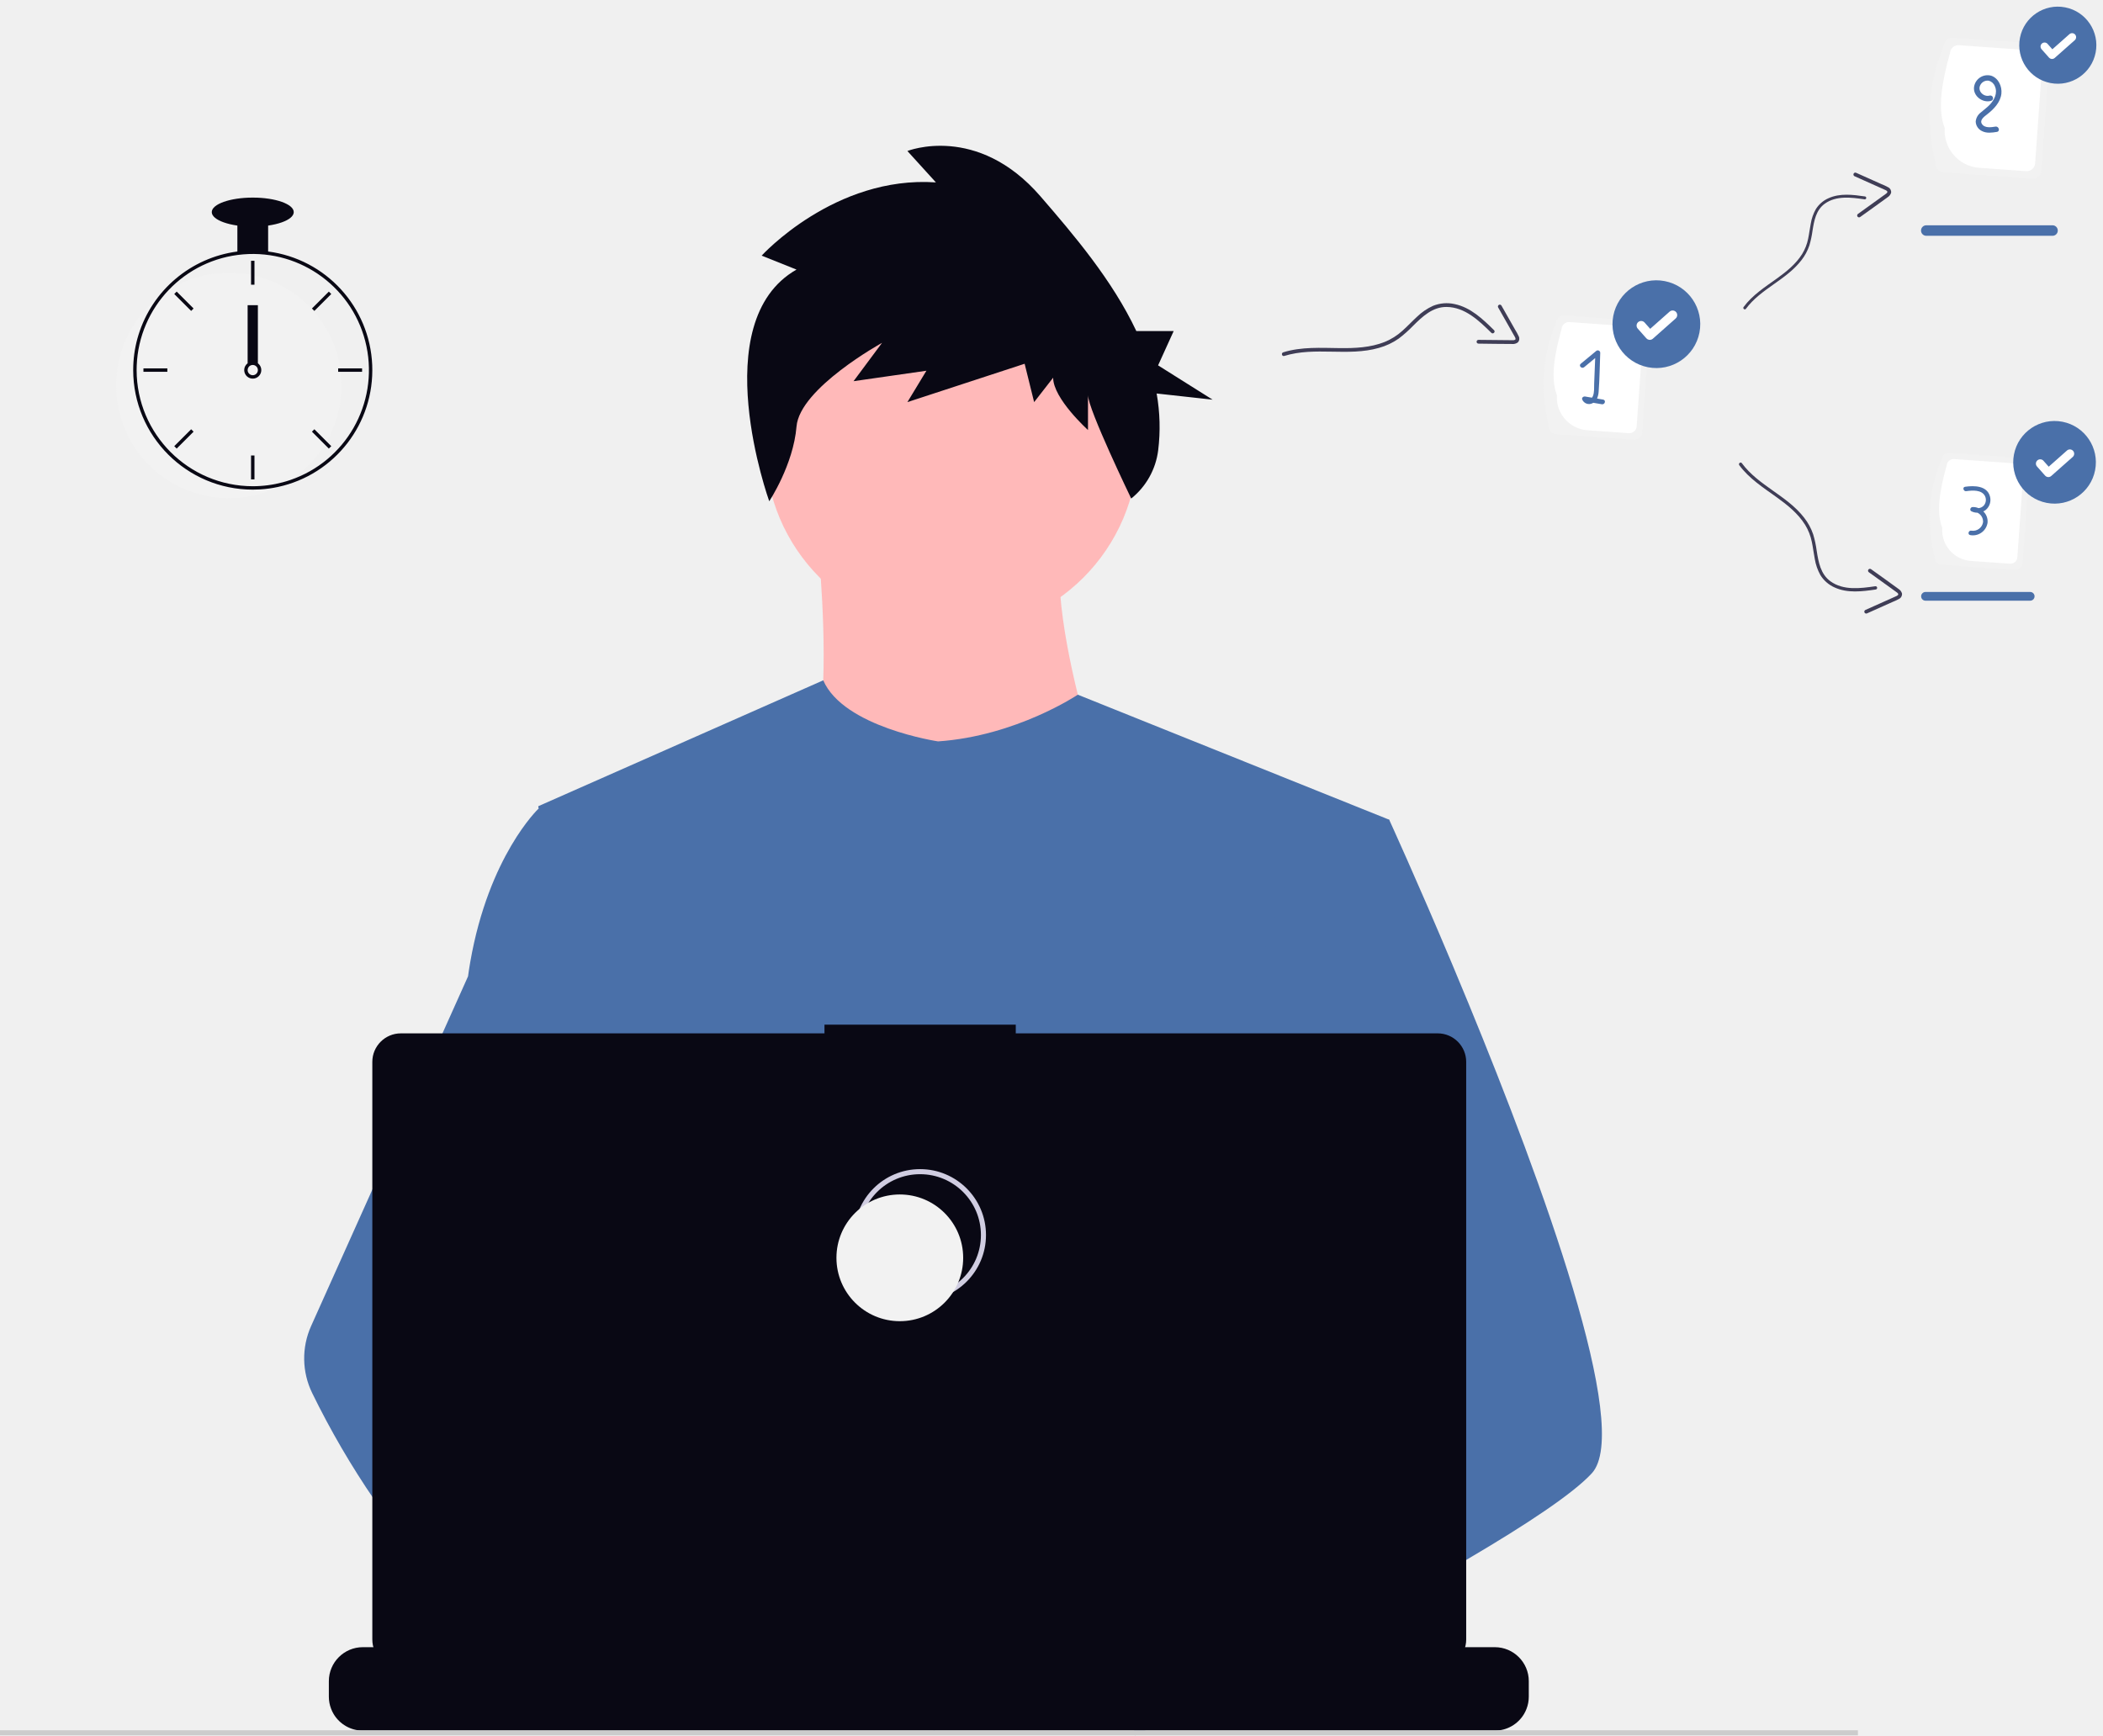
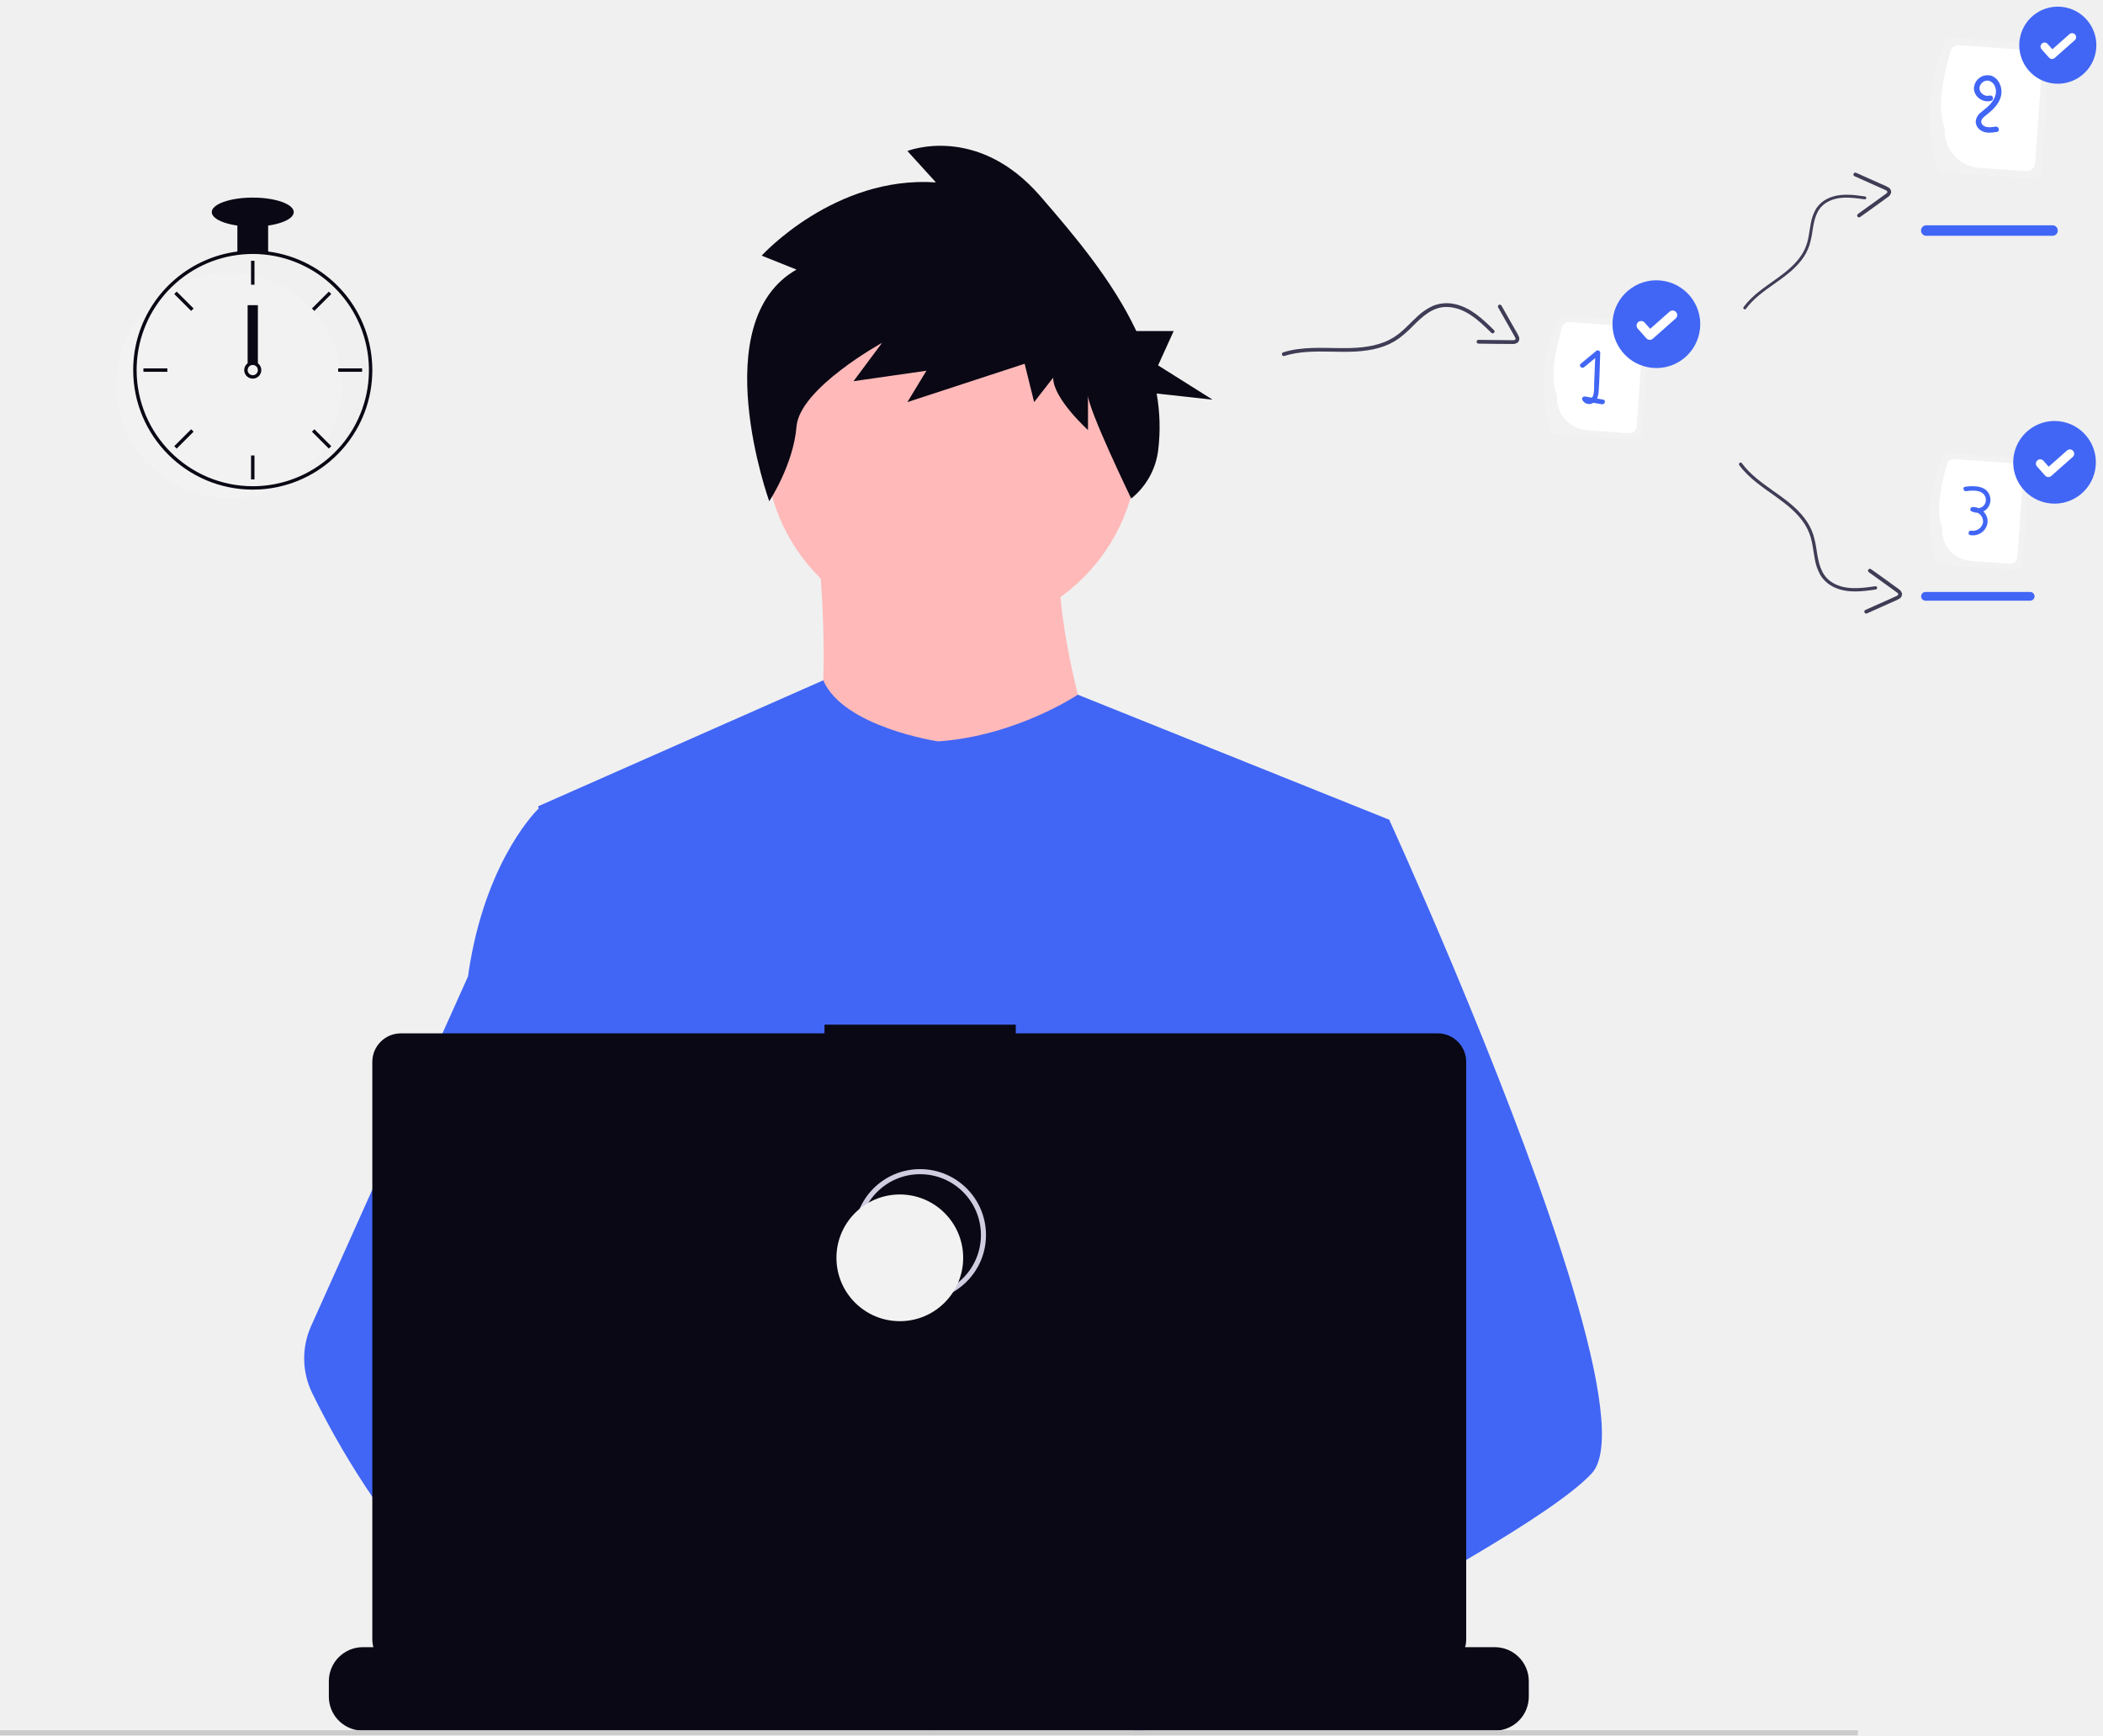
<svg xmlns="http://www.w3.org/2000/svg" width="829.692" height="684.73" viewBox="0 0 829.692 684.73" role="img" artist="Katerina Limpitsouni" source="https://undraw.co/">
  <g id="Group_204" data-name="Group 204" transform="translate(-472.5 -182.216)">
    <path id="Path_3200-251" data-name="Path 3200" d="M581.722,260.562S595.577,365,574.262,376.728s126.823,12.789,126.823,12.789-33.038-90.588-18.118-118.3Z" transform="translate(211.313 115.611)" fill="#ffb9b9" />
    <circle id="Ellipse_512" data-name="Ellipse 512" cx="73.536" cy="73.536" r="73.536" transform="translate(774.386 284.607)" fill="#ffb9b9" />
-     <path id="Path_3201-252" data-name="Path 3201" d="M809.257,390.045l-12.32,56.1-26.05,118.69-.78,6.5-8.99,75.25-5.98,49.99-4.01,33.58c-24.38,12.53-42.05,21.18-42.05,21.18s-1.52-7.62-3.97-17.37c-17.11,5.13-48.77,13.64-75.6,15.34,9.77,10.89-141.12-266.12-146.91-303.16-4.66-29.81-8.16-55-8.9-60.36-.1-.7-.15-1.06-.15-1.06l112.43-49.68c7.99,18.53,45.3,24.1,45.3,24.1,30.91-2.13,55.14-18.43,55.14-18.43Z" transform="translate(211.313 115.611)" fill="#4A70A9" />
+     <path id="Path_3201-252" data-name="Path 3201" d="M809.257,390.045l-12.32,56.1-26.05,118.69-.78,6.5-8.99,75.25-5.98,49.99-4.01,33.58c-24.38,12.53-42.05,21.18-42.05,21.18s-1.52-7.62-3.97-17.37c-17.11,5.13-48.77,13.64-75.6,15.34,9.77,10.89-141.12-266.12-146.91-303.16-4.66-29.81-8.16-55-8.9-60.36-.1-.7-.15-1.06-.15-1.06l112.43-49.68c7.99,18.53,45.3,24.1,45.3,24.1,30.91-2.13,55.14-18.43,55.14-18.43Z" transform="translate(211.313 115.611)" fill="#4166F5" />
    <path id="Path_3203-253" data-name="Path 3203" d="M575.433,154.235l-13.749-5.5s28.749-31.651,68.747-28.9l-11.25-12.385s27.5-11.009,52.5,17.89c13.141,15.191,28.346,33.048,37.825,53.163h14.725l-6.146,13.532,21.509,13.532-22.077-2.431a75.616,75.616,0,0,1,.6,22.445,29.041,29.041,0,0,1-10.634,19h0s-17.052-35.3-17.052-40.8v13.761s-13.749-12.385-13.749-20.642l-7.5,9.633-3.75-15.137-46.248,15.137,7.5-12.385-28.749,4.128,11.25-15.137s-32.5,17.89-33.749,33.027-10.762,29.481-10.762,29.481S539.184,174.877,575.433,154.235Z" transform="translate(211.313 134.35)" fill="#090814" />
-     <path id="Path_3204-254" data-name="Path 3204" d="M889.187,647.955c-7.49,8.12-26.05,20.35-48.55,33.59-8.37,4.92-17.28,9.99-26.37,15.03-21.69,12.03-44.4,23.95-63.14,33.58-24.38,12.53-42.05,21.18-42.05,21.18s-1.52-7.62-3.97-17.37c-3.28-13.05-8.22-29.92-13.37-37.39-.18-.26-.36-.5-.54-.74-1.5-1.97-3.01-3.12-4.5-3.12l74.42-46.13,32.16-19.94-23.17-55.31-29.06-69.38,17.54-55.81,17.63-56.1h33.04s10.94,23.88,24.93,57.18c2.09,4.98,4.25,10.17,6.45,15.53C869.417,532.755,905.3,630.5,889.187,647.955Z" transform="translate(211.313 115.611)" fill="#4A70A9" />
-     <path id="Path_3206-255" data-name="Path 3206" d="M556.677,695.915a47.791,47.791,0,0,0-8.1.66c-22.99,3.95-29.77,24.76-31.7,38.7a71.847,71.847,0,0,0-.7,12.86l-20.31-15.62-7.4-5.69c-17.81-6.21-33.68-17.24-47.44-30.25a238.48,238.48,0,0,1-31.95-37.89,334.145,334.145,0,0,1-24.72-42.4,31.184,31.184,0,0,1-.43-26.45l25.15-56.05,36.76-81.92q.4-2.925.89-5.72c7.29-41.8,26.82-60.36,26.82-60.36h14.92l9.98,60.36,12.4,74.99-8.69,28.34-20.08,65.45,19.19,20.84Z" transform="translate(211.313 115.611)" fill="#4A70A9" />
+     <path id="Path_3204-254" data-name="Path 3204" d="M889.187,647.955c-7.49,8.12-26.05,20.35-48.55,33.59-8.37,4.92-17.28,9.99-26.37,15.03-21.69,12.03-44.4,23.95-63.14,33.58-24.38,12.53-42.05,21.18-42.05,21.18s-1.52-7.62-3.97-17.37c-3.28-13.05-8.22-29.92-13.37-37.39-.18-.26-.36-.5-.54-.74-1.5-1.97-3.01-3.12-4.5-3.12l74.42-46.13,32.16-19.94-23.17-55.31-29.06-69.38,17.54-55.81,17.63-56.1h33.04s10.94,23.88,24.93,57.18c2.09,4.98,4.25,10.17,6.45,15.53C869.417,532.755,905.3,630.5,889.187,647.955Z" transform="translate(211.313 115.611)" fill="#4166F5" />
+     <path id="Path_3206-255" data-name="Path 3206" d="M556.677,695.915a47.791,47.791,0,0,0-8.1.66c-22.99,3.95-29.77,24.76-31.7,38.7a71.847,71.847,0,0,0-.7,12.86l-20.31-15.62-7.4-5.69c-17.81-6.21-33.68-17.24-47.44-30.25a238.48,238.48,0,0,1-31.95-37.89,334.145,334.145,0,0,1-24.72-42.4,31.184,31.184,0,0,1-.43-26.45l25.15-56.05,36.76-81.92q.4-2.925.89-5.72c7.29-41.8,26.82-60.36,26.82-60.36h14.92l9.98,60.36,12.4,74.99-8.69,28.34-20.08,65.45,19.19,20.84Z" transform="translate(211.313 115.611)" fill="#4166F5" />
    <path id="Path_3208-256" data-name="Path 3208" d="M864.337,765.775v6.07a13.338,13.338,0,0,1-.91,4.87,13.693,13.693,0,0,1-.97,2,13.438,13.438,0,0,1-11.55,6.56H404.357a13.437,13.437,0,0,1-11.55-6.56,13.685,13.685,0,0,1-.97-2,13.339,13.339,0,0,1-.91-4.87v-6.07a13.426,13.426,0,0,1,13.43-13.43H430.1v-2.83a.559.559,0,0,1,.56-.56h13.43a.559.559,0,0,1,.56.56v2.83h8.39v-2.83a.559.559,0,0,1,.56-.56h13.43a.559.559,0,0,1,.56.56v2.83h8.4v-2.83a.559.559,0,0,1,.56-.56h13.43a.559.559,0,0,1,.56.56v2.83h8.39v-2.83a.559.559,0,0,1,.56-.56h13.43a.559.559,0,0,1,.56.56v2.83h8.39v-2.83a.559.559,0,0,1,.56-.56h13.43a.559.559,0,0,1,.56.56v2.83h8.4v-2.83a.559.559,0,0,1,.56-.56h13.43a.559.559,0,0,1,.56.56v2.83h8.39v-2.83a.559.559,0,0,1,.56-.56h105.2a.559.559,0,0,1,.56.56v2.83h8.4v-2.83a.559.559,0,0,1,.56-.56h13.43a.566.566,0,0,1,.56.56v2.83h8.39v-2.83a.559.559,0,0,1,.56-.56h13.43a.559.559,0,0,1,.56.56v2.83h8.39v-2.83a.559.559,0,0,1,.56-.56h13.43a.559.559,0,0,1,.56.56v2.83h8.4v-2.83a.559.559,0,0,1,.56-.56H765.3a.557.557,0,0,1,.55.56v2.83h8.4v-2.83a.559.559,0,0,1,.56-.56h13.43a.559.559,0,0,1,.56.56v2.83h8.39v-2.83a.559.559,0,0,1,.56-.56h13.43a.559.559,0,0,1,.56.56v2.83h39.17a13.426,13.426,0,0,1,13.43,13.43Z" transform="translate(211.313 79.816)" fill="#090814" />
    <rect id="Rectangle_742" data-name="Rectangle 742" width="733" height="2" transform="translate(472.5 864.946)" fill="#ccc" />
    <path id="Path_3209-257" data-name="Path 3209" d="M828.381,510.145H661.938v-3.431H586.466v3.431H419.337A11.259,11.259,0,0,0,408.079,521.4V749.315a11.259,11.259,0,0,0,11.259,11.259H828.381a11.259,11.259,0,0,0,11.259-11.259V521.4a11.259,11.259,0,0,0-11.259-11.259Z" transform="translate(211.313 79.816)" fill="#090814" />
    <circle id="Ellipse_513" data-name="Ellipse 513" cx="25" cy="25" r="25" transform="translate(810.5 644.531)" fill="none" stroke="#d0cde1" stroke-miterlimit="10" stroke-width="2" />
    <circle id="Ellipse_514" data-name="Ellipse 514" cx="25" cy="25" r="25" transform="translate(802.5 653.531)" fill="#f2f2f2" />
    <ellipse id="Ellipse_515" data-name="Ellipse 515" cx="44.477" cy="44.477" rx="44.477" ry="44.477" transform="translate(518.309 289.834)" fill="#f2f2f2" />
    <path id="Path_3212-258" data-name="Path 3212" d="M281.185,161.578a48.073,48.073,0,0,0-12.13,0A47.3,47.3,0,0,0,230.03,194.49a46.651,46.651,0,0,0-2.049,12.143c-.02.573-.034,1.152-.034,1.732a47.219,47.219,0,0,0,47.172,47.172c1,0,2.008-.034,3-.094a46.654,46.654,0,0,0,6.914-.957,47.178,47.178,0,0,0-3.848-92.909Zm8.7,90.173h-.007a45.356,45.356,0,0,1-11.759,2.338c-.991.067-1.995.1-3,.1A45.88,45.88,0,0,1,229.3,208.366c0-.58.013-1.159.034-1.732a45.824,45.824,0,1,1,60.556,45.117Z" transform="translate(297.101 119.88)" fill="#090814" />
    <rect id="Rectangle_745" data-name="Rectangle 745" width="1.348" height="9.434" transform="translate(571.547 285.117)" fill="#090814" />
    <rect id="Rectangle_746" data-name="Rectangle 746" width="1.348" height="9.434" transform="translate(541.247 298.226) rotate(-45)" fill="#090814" />
    <rect id="Rectangle_747" data-name="Rectangle 747" width="1.348" height="9.434" transform="translate(529.091 328.92) rotate(-90)" fill="#090814" />
    <rect id="Rectangle_748" data-name="Rectangle 748" width="1.348" height="9.434" transform="translate(542.199 359.218) rotate(-135)" fill="#090814" />
    <rect id="Rectangle_749" data-name="Rectangle 749" width="1.348" height="9.434" transform="translate(596.521 304.896) rotate(-135)" fill="#090814" />
    <rect id="Rectangle_750" data-name="Rectangle 750" width="1.348" height="9.434" transform="translate(605.914 328.92) rotate(-90)" fill="#090814" />
    <rect id="Rectangle_751" data-name="Rectangle 751" width="1.348" height="9.434" transform="translate(595.57 352.547) rotate(-45)" fill="#090814" />
    <rect id="Rectangle_752" data-name="Rectangle 752" width="1.348" height="9.434" transform="translate(571.547 361.94)" fill="#090814" />
    <path id="Path_3213-259" data-name="Path 3213" d="M311.476,240.006a3.369,3.369,0,0,0-4.043,0,3.468,3.468,0,0,0-.964,1.132,3.37,3.37,0,1,0,5.007-1.132Zm-2.022,4.717a2.028,2.028,0,0,1-2.022-2.022,2.058,2.058,0,0,1,.357-1.146,2.02,2.02,0,1,1,1.664,3.167Z" transform="translate(262.766 85.545)" fill="#090814" />
    <rect id="Rectangle_753" data-name="Rectangle 753" width="12.13" height="12.13" transform="translate(566.154 269.617)" fill="#090814" />
    <ellipse id="Ellipse_516" data-name="Ellipse 516" cx="16.173" cy="5.728" rx="16.173" ry="5.728" transform="translate(556.047 260.184)" fill="#090814" />
    <rect id="Rectangle_754" data-name="Rectangle 754" width="4.043" height="22.912" transform="translate(570.198 302.637)" fill="#090814" />
    <path id="Path_3173-260" data-name="Path 3173" d="M718.414,342.916c-3.279-13.773-2.732-27.339,2.883-40.629a3.113,3.113,0,0,1,3.322-2.882l30.684,2.177a3.113,3.113,0,0,1,2.881,3.322L755.3,345.534a3.113,3.113,0,0,1-3.322,2.882L721.3,346.238A3.113,3.113,0,0,1,718.414,342.916Z" transform="translate(365.104 7.308)" fill="#f2f2f2" />
    <path id="Path_3174-261" data-name="Path 3174" d="M723.887,332.291c-2.624-6.787-.946-16.121,1.853-26.12a2.915,2.915,0,0,1,3.111-2.7l26.37,1.871a2.915,2.915,0,0,1,2.7,3.111l-2.565,36.154a2.916,2.916,0,0,1-3.111,2.7l-16.336-1.159a12.986,12.986,0,0,1-12.021-13.857Z" transform="translate(362.854 5.829)" fill="#fff" />
-     <path id="Path_3175-262" data-name="Path 3175" d="M748.081,340.447l-2.416-.415a8.117,8.117,0,0,0,.633-2.76c.381-5.085.42-10.218.623-15.314a.966.966,0,0,0-1.629-.675l-6.069,5.027c-.947.784.41,2.128,1.35,1.35l4.356-3.608q-.2,5.008-.4,10.016c-.064,1.6.131,3.548-.525,5.055a2.432,2.432,0,0,1-.348.565l-2.675-.46c-.641-.11-1.456.425-1.174,1.174a2.927,2.927,0,0,0,3.975,1.515,3.222,3.222,0,0,0,.4-.212l3.4.584C748.775,342.494,749.292,340.655,748.081,340.447Z" transform="translate(356.917 -0.556)" fill="#4A70A9" />
+     <path id="Path_3175-262" data-name="Path 3175" d="M748.081,340.447l-2.416-.415a8.117,8.117,0,0,0,.633-2.76c.381-5.085.42-10.218.623-15.314a.966.966,0,0,0-1.629-.675l-6.069,5.027c-.947.784.41,2.128,1.35,1.35l4.356-3.608q-.2,5.008-.4,10.016c-.064,1.6.131,3.548-.525,5.055a2.432,2.432,0,0,1-.348.565l-2.675-.46c-.641-.11-1.456.425-1.174,1.174a2.927,2.927,0,0,0,3.975,1.515,3.222,3.222,0,0,0,.4-.212l3.4.584C748.775,342.494,749.292,340.655,748.081,340.447Z" transform="translate(356.917 -0.556)" fill="#4166F5" />
    <path id="Path_3176-263" data-name="Path 3176" d="M998.3,555.384c-3.089-12.972-2.574-25.748,2.715-38.265a2.932,2.932,0,0,1,3.129-2.714l28.9,2.051a2.932,2.932,0,0,1,2.714,3.129l-2.715,38.265a2.932,2.932,0,0,1-3.129,2.714l-28.9-2.051A2.932,2.932,0,0,1,998.3,555.384Z" transform="translate(237.43 -153.484)" fill="#f2f2f2" />
    <path id="Path_3177-264" data-name="Path 3177" d="M1003.81,545.614c-2.472-6.392-.891-15.183,1.746-24.6a2.746,2.746,0,0,1,2.93-2.542l24.836,1.762a2.745,2.745,0,0,1,2.542,2.93l-2.416,34.051a2.746,2.746,0,0,1-2.93,2.542l-15.385-1.092A12.231,12.231,0,0,1,1003.81,545.614Z" transform="translate(234.953 -155.114)" fill="#fff" />
-     <path id="Path_3178-265" data-name="Path 3178" d="M1026.439,546.282a5.058,5.058,0,0,0,.932-.565,5.158,5.158,0,0,0,1.687-5.364c-1.165-4.281-6.286-4.307-9.822-3.792-1.141.166-.656,1.9.478,1.734,2.383-.347,6.123-.628,7.4,1.975a3.419,3.419,0,0,1-.547,3.766,3.327,3.327,0,0,1-2.023.962,5.348,5.348,0,0,0-2.354-.439c-.833.039-1.3,1.251-.454,1.675a5.4,5.4,0,0,0,2.4.567,3.9,3.9,0,0,1,2.2,3.714,4.029,4.029,0,0,1-4.587,3.379l-.022,0c-1.13-.227-1.613,1.505-.478,1.734a5.843,5.843,0,0,0,6.823-4.66q.023-.124.041-.248A5.46,5.46,0,0,0,1026.439,546.282Z" transform="translate(228.537 -162.275)" fill="#4A70A9" />
+     <path id="Path_3178-265" data-name="Path 3178" d="M1026.439,546.282a5.058,5.058,0,0,0,.932-.565,5.158,5.158,0,0,0,1.687-5.364c-1.165-4.281-6.286-4.307-9.822-3.792-1.141.166-.656,1.9.478,1.734,2.383-.347,6.123-.628,7.4,1.975a3.419,3.419,0,0,1-.547,3.766,3.327,3.327,0,0,1-2.023.962,5.348,5.348,0,0,0-2.354-.439c-.833.039-1.3,1.251-.454,1.675a5.4,5.4,0,0,0,2.4.567,3.9,3.9,0,0,1,2.2,3.714,4.029,4.029,0,0,1-4.587,3.379l-.022,0c-1.13-.227-1.613,1.505-.478,1.734a5.843,5.843,0,0,0,6.823-4.66q.023-.124.041-.248A5.46,5.46,0,0,0,1026.439,546.282Z" transform="translate(228.537 -162.275)" fill="#4166F5" />
    <path id="Path_3179-266" data-name="Path 3179" d="M944.684,221.736c-3.718-15.615-3.1-30.994,3.268-46.062a3.529,3.529,0,0,1,3.766-3.267l34.786,2.468a3.529,3.529,0,0,1,3.267,3.766L986.5,224.7a3.529,3.529,0,0,1-3.766,3.267L947.951,225.5A3.529,3.529,0,0,1,944.684,221.736Z" transform="translate(291.4 24.716)" fill="#f2f2f2" />
    <path id="Path_3180-267" data-name="Path 3180" d="M950.062,209.145c-2.975-7.695-1.073-18.277,2.1-29.613a3.305,3.305,0,0,1,3.527-3.06l29.9,2.121a3.306,3.306,0,0,1,3.06,3.527l-2.909,40.989a3.305,3.305,0,0,1-3.527,3.06l-18.52-1.314A14.723,14.723,0,0,1,950.062,209.145Z" transform="translate(289.678 23.583)" fill="#fff" />
-     <path id="Path_3181-268" data-name="Path 3181" d="M973.477,193.076a5.385,5.385,0,0,0-6.82,4.5c-.394,3.562,3.437,6.373,6.754,5.405a1.083,1.083,0,0,0-.575-2.087c-2.431.71-5.024-1.916-3.627-4.262a3.2,3.2,0,0,1,3.265-1.6,3.62,3.62,0,0,1,2.412,2.189c1.193,2.688-.225,5.417-2.1,7.371-1.072,1.114-2.329,1.98-3.484,3a5.037,5.037,0,0,0-1.981,3.574,4.326,4.326,0,0,0,2.461,3.738c1.845.949,3.944.647,5.906.331,1.371-.221.789-2.306-.575-2.087-1.717.276-4.287.695-5.375-1.1-.932-1.533.988-2.879,2.033-3.694,2.628-2.049,5.286-4.7,5.681-8.18C977.772,197.325,976.322,194.063,973.477,193.076Z" transform="translate(284.65 19.026)" fill="#4A70A9" />
+     <path id="Path_3181-268" data-name="Path 3181" d="M973.477,193.076a5.385,5.385,0,0,0-6.82,4.5c-.394,3.562,3.437,6.373,6.754,5.405a1.083,1.083,0,0,0-.575-2.087c-2.431.71-5.024-1.916-3.627-4.262a3.2,3.2,0,0,1,3.265-1.6,3.62,3.62,0,0,1,2.412,2.189c1.193,2.688-.225,5.417-2.1,7.371-1.072,1.114-2.329,1.98-3.484,3a5.037,5.037,0,0,0-1.981,3.574,4.326,4.326,0,0,0,2.461,3.738c1.845.949,3.944.647,5.906.331,1.371-.221.789-2.306-.575-2.087-1.717.276-4.287.695-5.375-1.1-.932-1.533.988-2.879,2.033-3.694,2.628-2.049,5.286-4.7,5.681-8.18C977.772,197.325,976.322,194.063,973.477,193.076Z" transform="translate(284.65 19.026)" fill="#4166F5" />
    <path id="Path_3187-269" data-name="Path 3187" d="M524.5,408.774c12.134-3.771,25.124.307,37.325-3.173a25.3,25.3,0,0,0,7.841-3.683,48.73,48.73,0,0,0,5.707-5.079c3.67-3.63,7.656-7.442,13.17-7.4,7.261.055,12.836,5.449,17.676,10.212.684.673,1.738-.38,1.054-1.054-4.447-4.376-9.252-8.993-15.583-10.3a14.38,14.38,0,0,0-8.5.706,22.19,22.19,0,0,0-6.317,4.319c-1.949,1.788-3.747,3.734-5.723,5.494a23.826,23.826,0,0,1-7.02,4.431c-5.593,2.227-11.728,2.5-17.677,2.431-7.468-.081-15.113-.59-22.348,1.658-.913.284-.523,1.722.4,1.437Z" transform="translate(454.666 -86.104)" fill="#3f3d56" />
    <path id="Path_3188-270" data-name="Path 3188" d="M686.758,390.171l3.73,6.575,1.8,3.182c.321.565.65,1.127.963,1.7.192.35.611.982.211,1.314a1.943,1.943,0,0,1-1.134.177c-.657,0-1.315-.013-1.973-.02l-3.7-.037-7.645-.077a.745.745,0,0,0,0,1.49c4.438.045,8.879.139,13.317.135a3.184,3.184,0,0,0,2.178-.6,2.072,2.072,0,0,0,.4-2.388,22.678,22.678,0,0,0-1.506-2.763l-1.624-2.864-3.73-6.575a.746.746,0,0,0-1.286.752Z" transform="translate(376.793 -86.666)" fill="#3f3d56" />
    <path id="Path_3192-271" data-name="Path 3192" d="M769.144,324.579c5.844-7.922,15.823-11.338,21.842-19.11a19.6,19.6,0,0,0,3.2-5.9,37.747,37.747,0,0,0,1.232-5.79c.625-3.95,1.364-8.159,4.825-10.663,4.558-3.3,10.513-2.49,15.72-1.738a.577.577,0,0,0,.174-1.141c-4.784-.691-9.9-1.368-14.453.722a11.141,11.141,0,0,0-4.982,4.342,17.2,17.2,0,0,0-1.961,5.6c-.4,2.011-.625,4.051-1.051,6.056a18.456,18.456,0,0,1-2.349,5.988c-2.469,3.957-6.176,6.94-9.919,9.63-4.7,3.376-9.7,6.568-13.189,11.291-.44.6.464,1.315.907.715Z" transform="translate(392.166 -20.509)" fill="#3f3d56" />
    <path id="Path_3193-272" data-name="Path 3193" d="M884.38,263.394l6.9,3.088,3.339,1.494c.593.266,1.191.523,1.781.8.362.169,1.074.429.948.934-.086.344-.546.62-.809.814-.529.391-1.068.768-1.6,1.153l-3,2.161-6.205,4.466a.745.745,0,0,0,.883,1.2c3.6-2.593,7.236-5.148,10.809-7.78a3.185,3.185,0,0,0,1.4-1.77,2.072,2.072,0,0,0-1.1-2.158,22.688,22.688,0,0,0-2.85-1.334l-3-1.345-6.9-3.088a.746.746,0,0,0-.591,1.368Z" transform="translate(319.761 -11.658)" fill="#3f3d56" />
-     <path id="Path_3194-273" data-name="Path 3194" d="M989.565,279.124h-49.8a2.075,2.075,0,0,1-.013-4.15h49.808a2.075,2.075,0,1,1,.013,4.15Z" transform="translate(292.714 -3.863)" fill="#4A70A9" />
+     <path id="Path_3194-273" data-name="Path 3194" d="M989.565,279.124h-49.8a2.075,2.075,0,0,1-.013-4.15h49.808a2.075,2.075,0,1,1,.013,4.15Z" transform="translate(292.714 -3.863)" fill="#4166F5" />
    <path id="Path_3195-274" data-name="Path 3195" d="M822.271,487.041c6.569,8.906,17.787,12.745,24.553,21.482a22.035,22.035,0,0,1,3.6,6.629,42.434,42.434,0,0,1,1.385,6.508c.7,4.441,1.533,9.171,5.424,11.986,5.124,3.707,11.818,2.8,17.671,1.953a.649.649,0,0,1,.2,1.283c-5.378.777-11.132,1.537-16.247-.812a12.523,12.523,0,0,1-5.6-4.881,19.326,19.326,0,0,1-2.2-6.289c-.446-2.26-.7-4.553-1.182-6.807a20.751,20.751,0,0,0-2.64-6.731c-2.776-4.448-6.942-7.8-11.15-10.825-5.282-3.8-10.909-7.383-14.826-12.692-.494-.67.521-1.479,1.019-.8Z" transform="translate(337.438 -122.06)" fill="#3f3d56" />
    <path id="Path_3196-275" data-name="Path 3196" d="M937.38,602.648l6.9-3.088,3.339-1.494c.593-.266,1.191-.523,1.781-.8.362-.169,1.074-.429.948-.934-.086-.344-.546-.62-.809-.814-.529-.391-1.068-.768-1.6-1.153l-3-2.161-6.205-4.466a.745.745,0,0,1,.883-1.2c3.6,2.593,7.236,5.148,10.809,7.78a3.184,3.184,0,0,1,1.4,1.77,2.072,2.072,0,0,1-1.1,2.158,22.688,22.688,0,0,1-2.85,1.334l-3,1.345-6.9,3.088a.746.746,0,0,1-.591-1.368Z" transform="translate(271.053 -179.744)" fill="#3f3d56" />
-     <path id="Path_3197-276" data-name="Path 3197" d="M1033.783,609.422H992.415a1.724,1.724,0,0,1-.015-3.447h41.383a1.724,1.724,0,0,1,.015,3.447Z" transform="translate(239.718 -190.183)" fill="#4A70A9" />
+     <path id="Path_3197-276" data-name="Path 3197" d="M1033.783,609.422H992.415a1.724,1.724,0,0,1-.015-3.447h41.383a1.724,1.724,0,0,1,.015,3.447Z" transform="translate(239.718 -190.183)" fill="#4166F5" />
    <g id="Group_201" data-name="Group 201" transform="translate(1266.529 182.216)">
-       <ellipse id="Ellipse_44" data-name="Ellipse 44" cx="15.209" cy="15.209" rx="15.209" ry="15.209" transform="translate(5.804 0.001) rotate(11)" fill="#4A70A9" />
+       <ellipse id="Ellipse_44" data-name="Ellipse 44" cx="15.209" cy="15.209" rx="15.209" ry="15.209" transform="translate(5.804 0.001) rotate(11)" fill="#4166F5" />
      <path id="Path_395-277" data-name="Path 395" d="M5.162,11.567a1.577,1.577,0,0,1-.949-.315L4.2,11.239.622,8.5A1.588,1.588,0,0,1,2.555,5.984L4.87,7.759,10.341.622A1.588,1.588,0,0,1,12.567.328h0l-.034.047.035-.047a1.59,1.59,0,0,1,.294,2.226L6.427,10.946a1.589,1.589,0,0,1-1.263.619Z" transform="translate(12.385 10.9) rotate(11)" fill="#fff" />
    </g>
    <g id="Group_202" data-name="Group 202" transform="translate(1263.958 345.519)">
-       <ellipse id="Ellipse_44-2" data-name="Ellipse 44" cx="16.305" cy="16.305" rx="16.305" ry="16.305" transform="translate(6.222 0) rotate(11)" fill="#4A70A9" />
+       <ellipse id="Ellipse_44-2" data-name="Ellipse 44" cx="16.305" cy="16.305" rx="16.305" ry="16.305" transform="translate(6.222 0) rotate(11)" fill="#4166F5" />
      <path id="Path_395-2-278" data-name="Path 395" d="M5.534,12.4a1.691,1.691,0,0,1-1.017-.338L4.5,12.049.667,9.118a1.7,1.7,0,0,1,2.072-2.7l2.482,1.9L11.086.667A1.7,1.7,0,0,1,13.473.351h0L13.437.4l.037-.051a1.7,1.7,0,0,1,.315,2.387l-6.9,9a1.7,1.7,0,0,1-1.354.664Z" transform="translate(13.278 11.685) rotate(11)" fill="#fff" />
    </g>
    <g id="Group_203" data-name="Group 203" transform="translate(1105.688 289.834)">
-       <ellipse id="Ellipse_44-3" data-name="Ellipse 44" cx="17.312" cy="17.312" rx="17.312" ry="17.312" transform="translate(6.607 0) rotate(11)" fill="#4A70A9" />
+       <ellipse id="Ellipse_44-3" data-name="Ellipse 44" cx="17.312" cy="17.312" rx="17.312" ry="17.312" transform="translate(6.607 0) rotate(11)" fill="#4166F5" />
      <path id="Path_395-3-279" data-name="Path 395" d="M5.876,13.167a1.8,1.8,0,0,1-1.08-.359l-.019-.015L.708,9.681a1.808,1.808,0,0,1,2.2-2.87L5.544,8.832,11.771.708A1.807,1.807,0,0,1,14.3.373h0l-.039.054.04-.054a1.809,1.809,0,0,1,.334,2.534L7.316,12.46a1.808,1.808,0,0,1-1.438.705Z" transform="translate(14.098 12.407) rotate(11)" fill="#fff" />
    </g>
  </g>
</svg>
